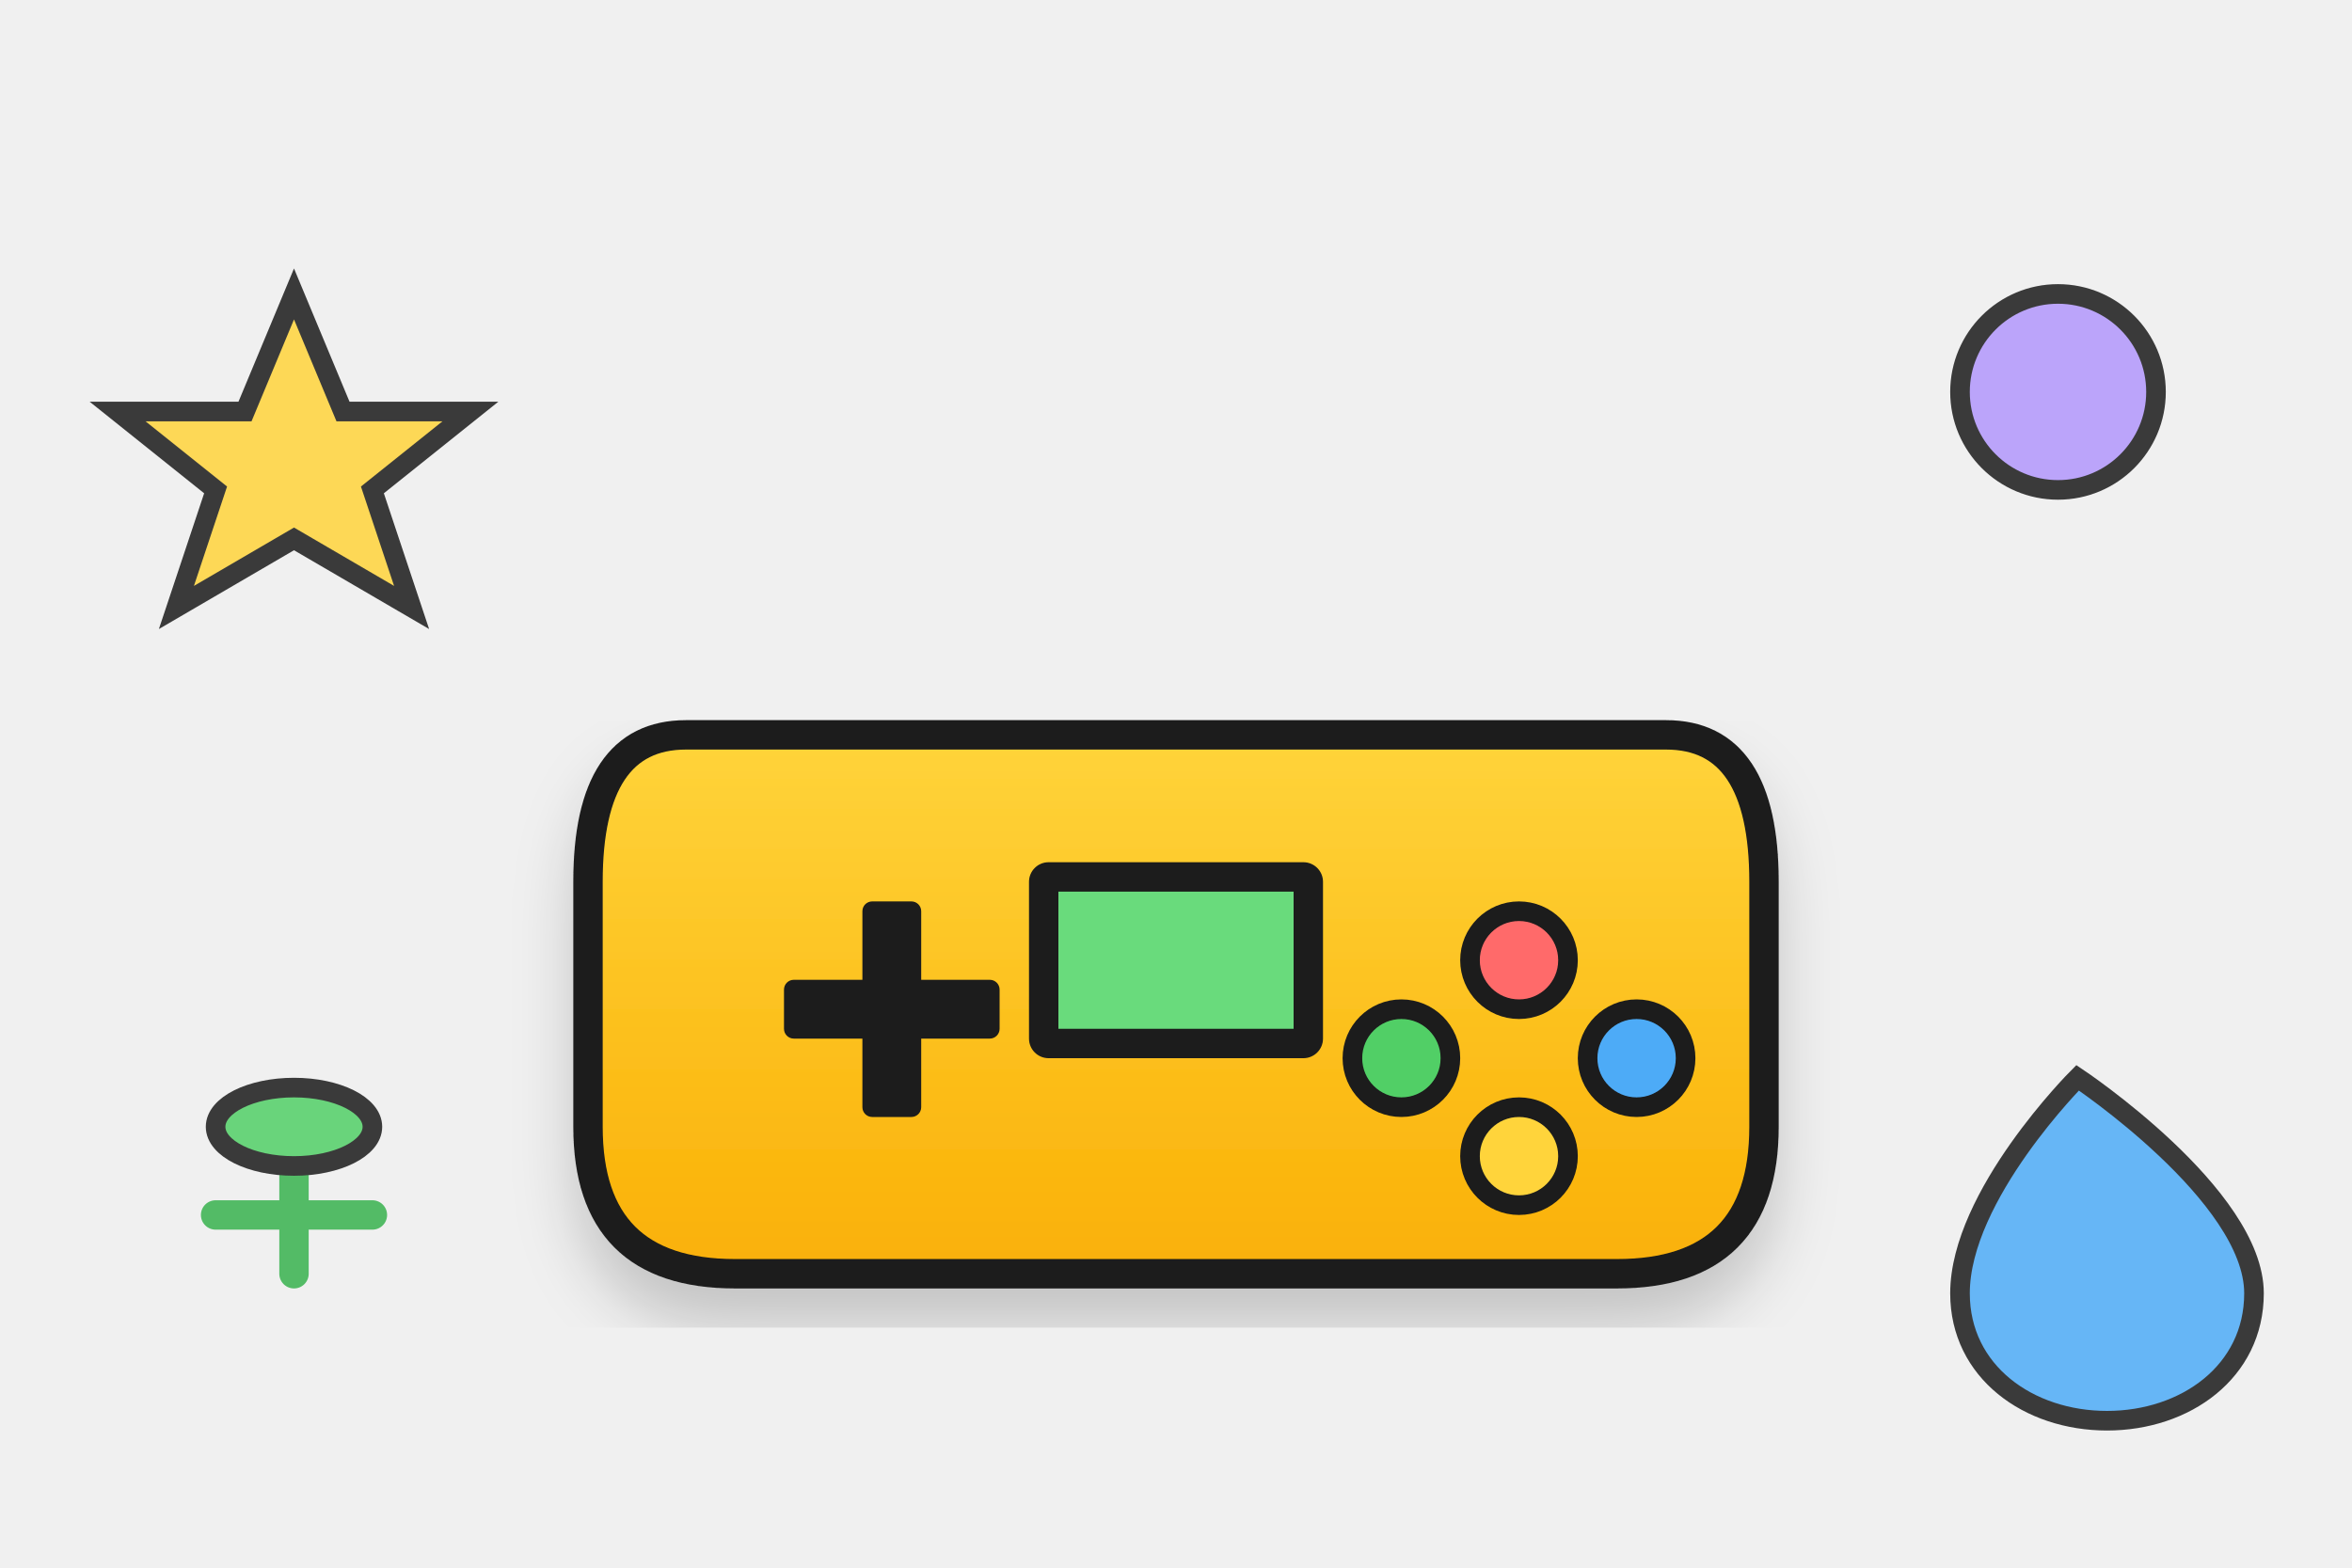
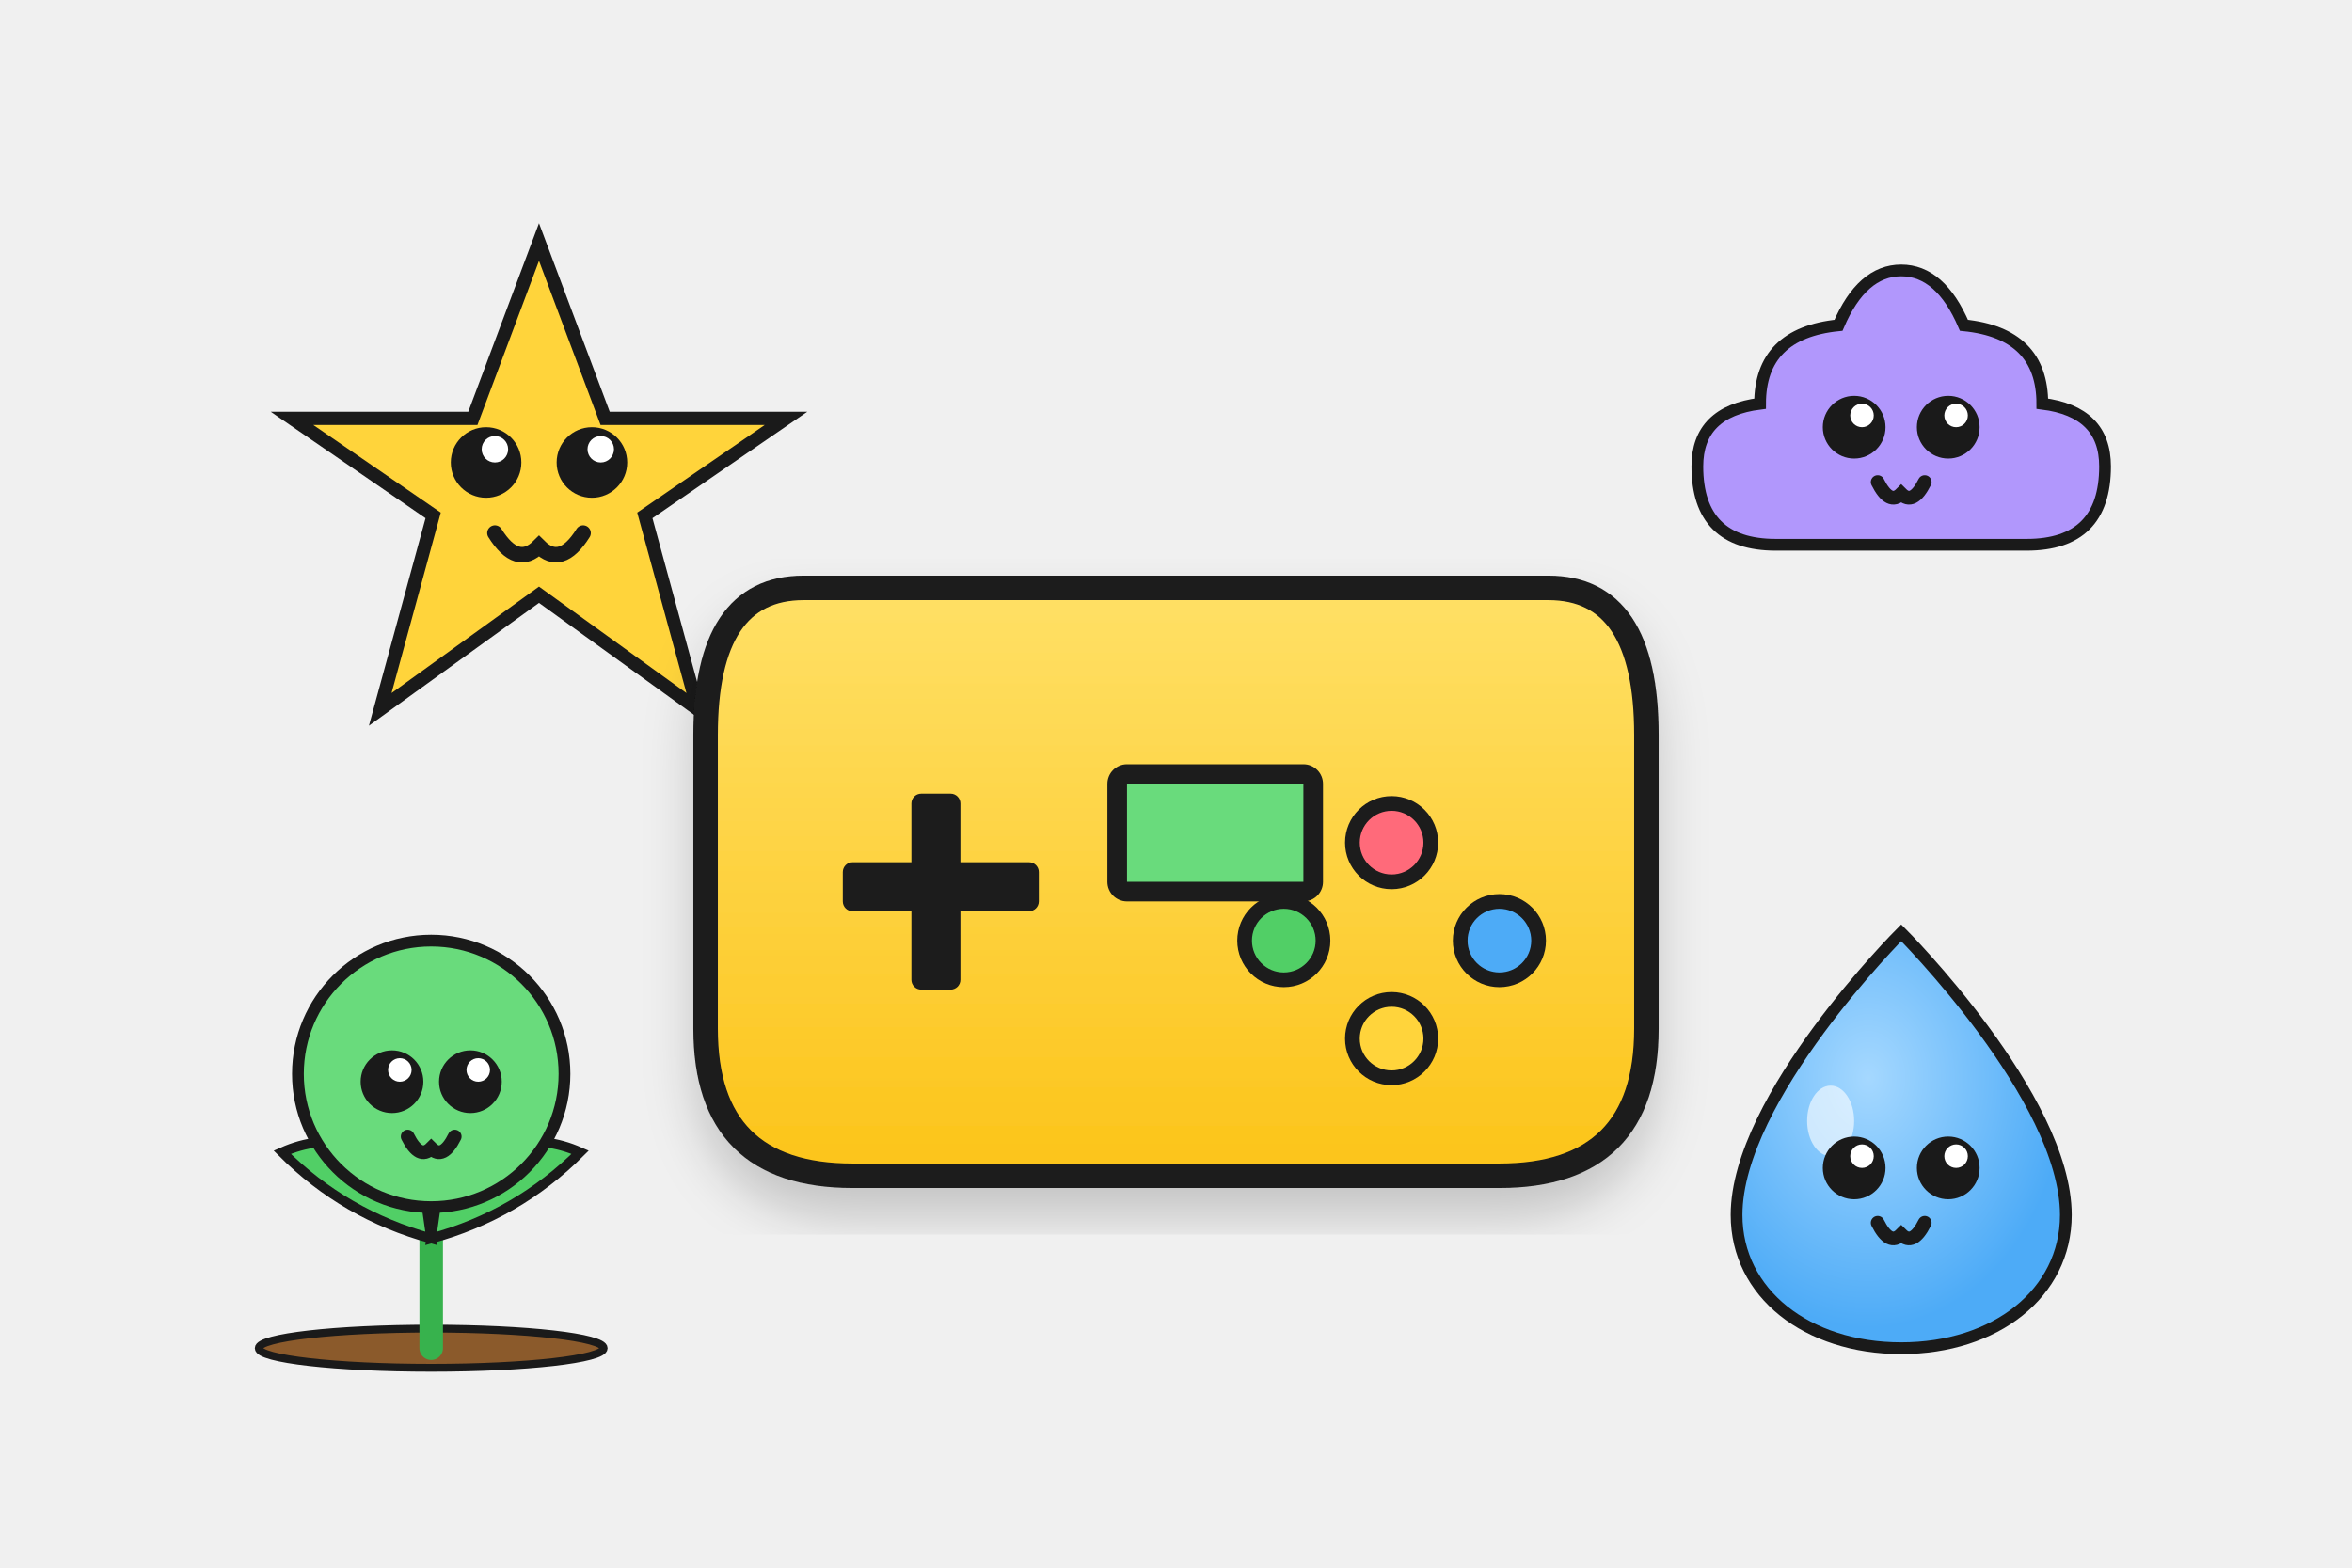
<svg xmlns="http://www.w3.org/2000/svg" viewBox="0 0 240 160" width="240" height="160">
  <defs>
    <filter id="sh" x="-10%" y="-10%" width="120%" height="120%">
-       <feDropShadow dx="0" dy="4" stdDeviation="3" flood-color="#000" flood-opacity="0.18" />
+       <feDropShadow dx="0" dy="3" stdDeviation="2.5" flood-color="#1A1A1A" flood-opacity="0.18" />
    </filter>
-     <linearGradient id="pg" x1="0%" y1="0%" x2="0%" y2="100%">
-       <stop offset="0%" stop-color="#FFD43B" />
-       <stop offset="100%" stop-color="#FAB005" />
+     <linearGradient id="pgC" x1="0%" y1="0%" x2="0%" y2="100%">
+       <stop offset="0%" stop-color="#FFE066" />
+       <stop offset="100%" stop-color="#FCC419" />
    </linearGradient>
+     <radialGradient id="ddC2" cx="40%" cy="35%" r="60%">
+       <stop offset="0%" stop-color="#A5D8FF" />
+       <stop offset="100%" stop-color="#4DABF7" />
+     </radialGradient>
  </defs>
-   <g opacity="0.85">
-     <polygon points="30,30 35,42 48,42 38,50 42,62 30,55 18,62 22,50 12,42 25,42" fill="#FFD43B" stroke="#1A1A1A" stroke-width="2" />
-     <circle cx="210" cy="40" r="10" fill="#B197FC" stroke="#1A1A1A" stroke-width="2" />
-     <path d="M212 110 C 212 110, 200 122, 200 132 C 200 140, 207 145, 215 145 C 223 145, 230 140, 230 132 C 230 122, 212 110, 212 110 Z" fill="#4DABF7" stroke="#1A1A1A" stroke-width="2" />
-     <path d="M30 130 L30 118 M22 124 L38 124" stroke="#37B24D" stroke-width="3" stroke-linecap="round" />
-     <ellipse cx="30" cy="115" rx="8" ry="4" fill="#51CF66" stroke="#1A1A1A" stroke-width="2" />
+   <g transform="translate(28 22) scale(0.45)">
+     <polygon points="60,6 75,46 116,46 84,68 96,112 60,86 24,112 36,68 4,46 45,46" fill="#FFD43B" stroke="#1A1A1A" stroke-width="3" />
+     <g fill="#1A1A1A">
+       <circle cx="48" cy="56" r="8" />
+       <circle cx="72" cy="56" r="8" />
+     </g>
+     <g fill="#fff">
+       <circle cx="50" cy="53" r="3" />
+       <circle cx="74" cy="53" r="3" />
+     </g>
+     <path d="M50 72 Q55 80 60 75 Q65 80 70 72" fill="none" stroke="#1A1A1A" stroke-width="3.5" stroke-linecap="round" />
+   </g>
+   <g transform="translate(170 22) scale(0.4)">
+     <path d="M28 84 Q8 84 8 64 Q8 50 24 48 Q24 30 44 28 Q50 14 60 14 Q70 14 76 28 Q96 30 96 48 Q112 50 112 64 Q112 84 92 84 Z" fill="#B197FC" stroke="#1A1A1A" stroke-width="3" />
+     <g fill="#1A1A1A">
+       <circle cx="48" cy="54" r="8" />
+       <circle cx="72" cy="54" r="8" />
+     </g>
+     <g fill="#fff">
+       <circle cx="50" cy="51" r="3" />
+       <circle cx="74" cy="51" r="3" />
+     </g>
+     <path d="M54 68 Q57 74 60 71 Q63 74 66 68" fill="none" stroke="#1A1A1A" stroke-width="3.5" stroke-linecap="round" />
+   </g>
+   <g transform="translate(20 92) scale(0.4)">
+     <ellipse cx="60" cy="114" rx="44" ry="5" fill="#8B5A2B" stroke="#1A1A1A" stroke-width="2" />
+     <path d="M60 114 L60 78" stroke="#37B24D" stroke-width="6" stroke-linecap="round" />
+     <path d="M60 86 Q38 80 22 64 Q40 56 58 72 Z" fill="#51CF66" stroke="#1A1A1A" stroke-width="2.5" />
+     <path d="M60 86 Q82 80 98 64 Q80 56 62 72 Z" fill="#51CF66" stroke="#1A1A1A" stroke-width="2.5" />
+     <circle cx="60" cy="44" r="34" fill="#69DB7C" stroke="#1A1A1A" stroke-width="3" />
+     <g fill="#1A1A1A">
+       <circle cx="50" cy="46" r="8" />
+       <circle cx="70" cy="46" r="8" />
+     </g>
+     <g fill="#fff">
+       <circle cx="52" cy="43" r="3" />
+       <circle cx="72" cy="43" r="3" />
+     </g>
+     <path d="M54 60 Q57 66 60 63 Q63 66 66 60" fill="none" stroke="#1A1A1A" stroke-width="3.5" stroke-linecap="round" />
+   </g>
+   <g transform="translate(170 92) scale(0.4)">
+     <path d="M60 8 C 60 8, 18 50, 18 80 C 18 100, 36 114, 60 114 C 84 114, 102 100, 102 80 C 102 50, 60 8, 60 8 Z" fill="url(#ddC2)" stroke="#1A1A1A" stroke-width="3" />
+     <ellipse cx="42" cy="56" rx="6" ry="9" fill="#fff" opacity="0.6" />
+     <g fill="#1A1A1A">
+       <circle cx="48" cy="68" r="8" />
+       <circle cx="72" cy="68" r="8" />
+     </g>
+     <g fill="#fff">
+       <circle cx="50" cy="65" r="3" />
+       <circle cx="74" cy="65" r="3" />
+     </g>
+     <path d="M54 82 Q57 88 60 85 Q63 88 66 82" fill="none" stroke="#1A1A1A" stroke-width="3.5" stroke-linecap="round" />
  </g>
  <g filter="url(#sh)">
-     <path d="M70 75 Q60 75 60 90 L60 115 Q60 130 75 130 L165 130 Q180 130 180 115 L180 90 Q180 75 170 75 Z" fill="url(#pg)" stroke="#1A1A1A" stroke-width="3" stroke-linejoin="round" />
-     <rect x="80" y="100" width="22" height="6" rx="1" fill="#1A1A1A" />
-     <rect x="88" y="92" width="6" height="22" rx="1" fill="#1A1A1A" />
-     <circle cx="155" cy="98" r="5" fill="#FF6B6B" stroke="#1A1A1A" stroke-width="2" />
-     <circle cx="167" cy="108" r="5" fill="#4DABF7" stroke="#1A1A1A" stroke-width="2" />
-     <circle cx="143" cy="108" r="5" fill="#51CF66" stroke="#1A1A1A" stroke-width="2" />
-     <circle cx="155" cy="118" r="5" fill="#FFD43B" stroke="#1A1A1A" stroke-width="2" />
-     <rect x="105" y="88" width="30" height="20" rx="2" fill="#1A1A1A" />
-     <rect x="108" y="91" width="24" height="14" fill="#69DB7C" />
+     <path d="M82 60 Q72 60 72 75 L72 105 Q72 120 87 120 L153 120 Q168 120 168 105 L168 75 Q168 60 158 60 Z" fill="url(#pgC)" stroke="#1A1A1A" stroke-width="2.5" stroke-linejoin="round" />
+     <rect x="86" y="88" width="20" height="5" rx="1" fill="#1A1A1A" />
+     <rect x="93" y="81" width="5" height="20" rx="1" fill="#1A1A1A" />
+     <circle cx="142" cy="86" r="4" fill="#FF6B7A" stroke="#1A1A1A" stroke-width="1.5" />
+     <circle cx="153" cy="96" r="4" fill="#4DABF7" stroke="#1A1A1A" stroke-width="1.5" />
+     <circle cx="131" cy="96" r="4" fill="#51CF66" stroke="#1A1A1A" stroke-width="1.5" />
+     <circle cx="142" cy="106" r="4" fill="#FFD43B" stroke="#1A1A1A" stroke-width="1.5" />
+     <rect x="113" y="78" width="22" height="14" rx="2" fill="#1A1A1A" />
+     <rect x="115" y="80" width="18" height="10" fill="#69DB7C" />
  </g>
</svg>
